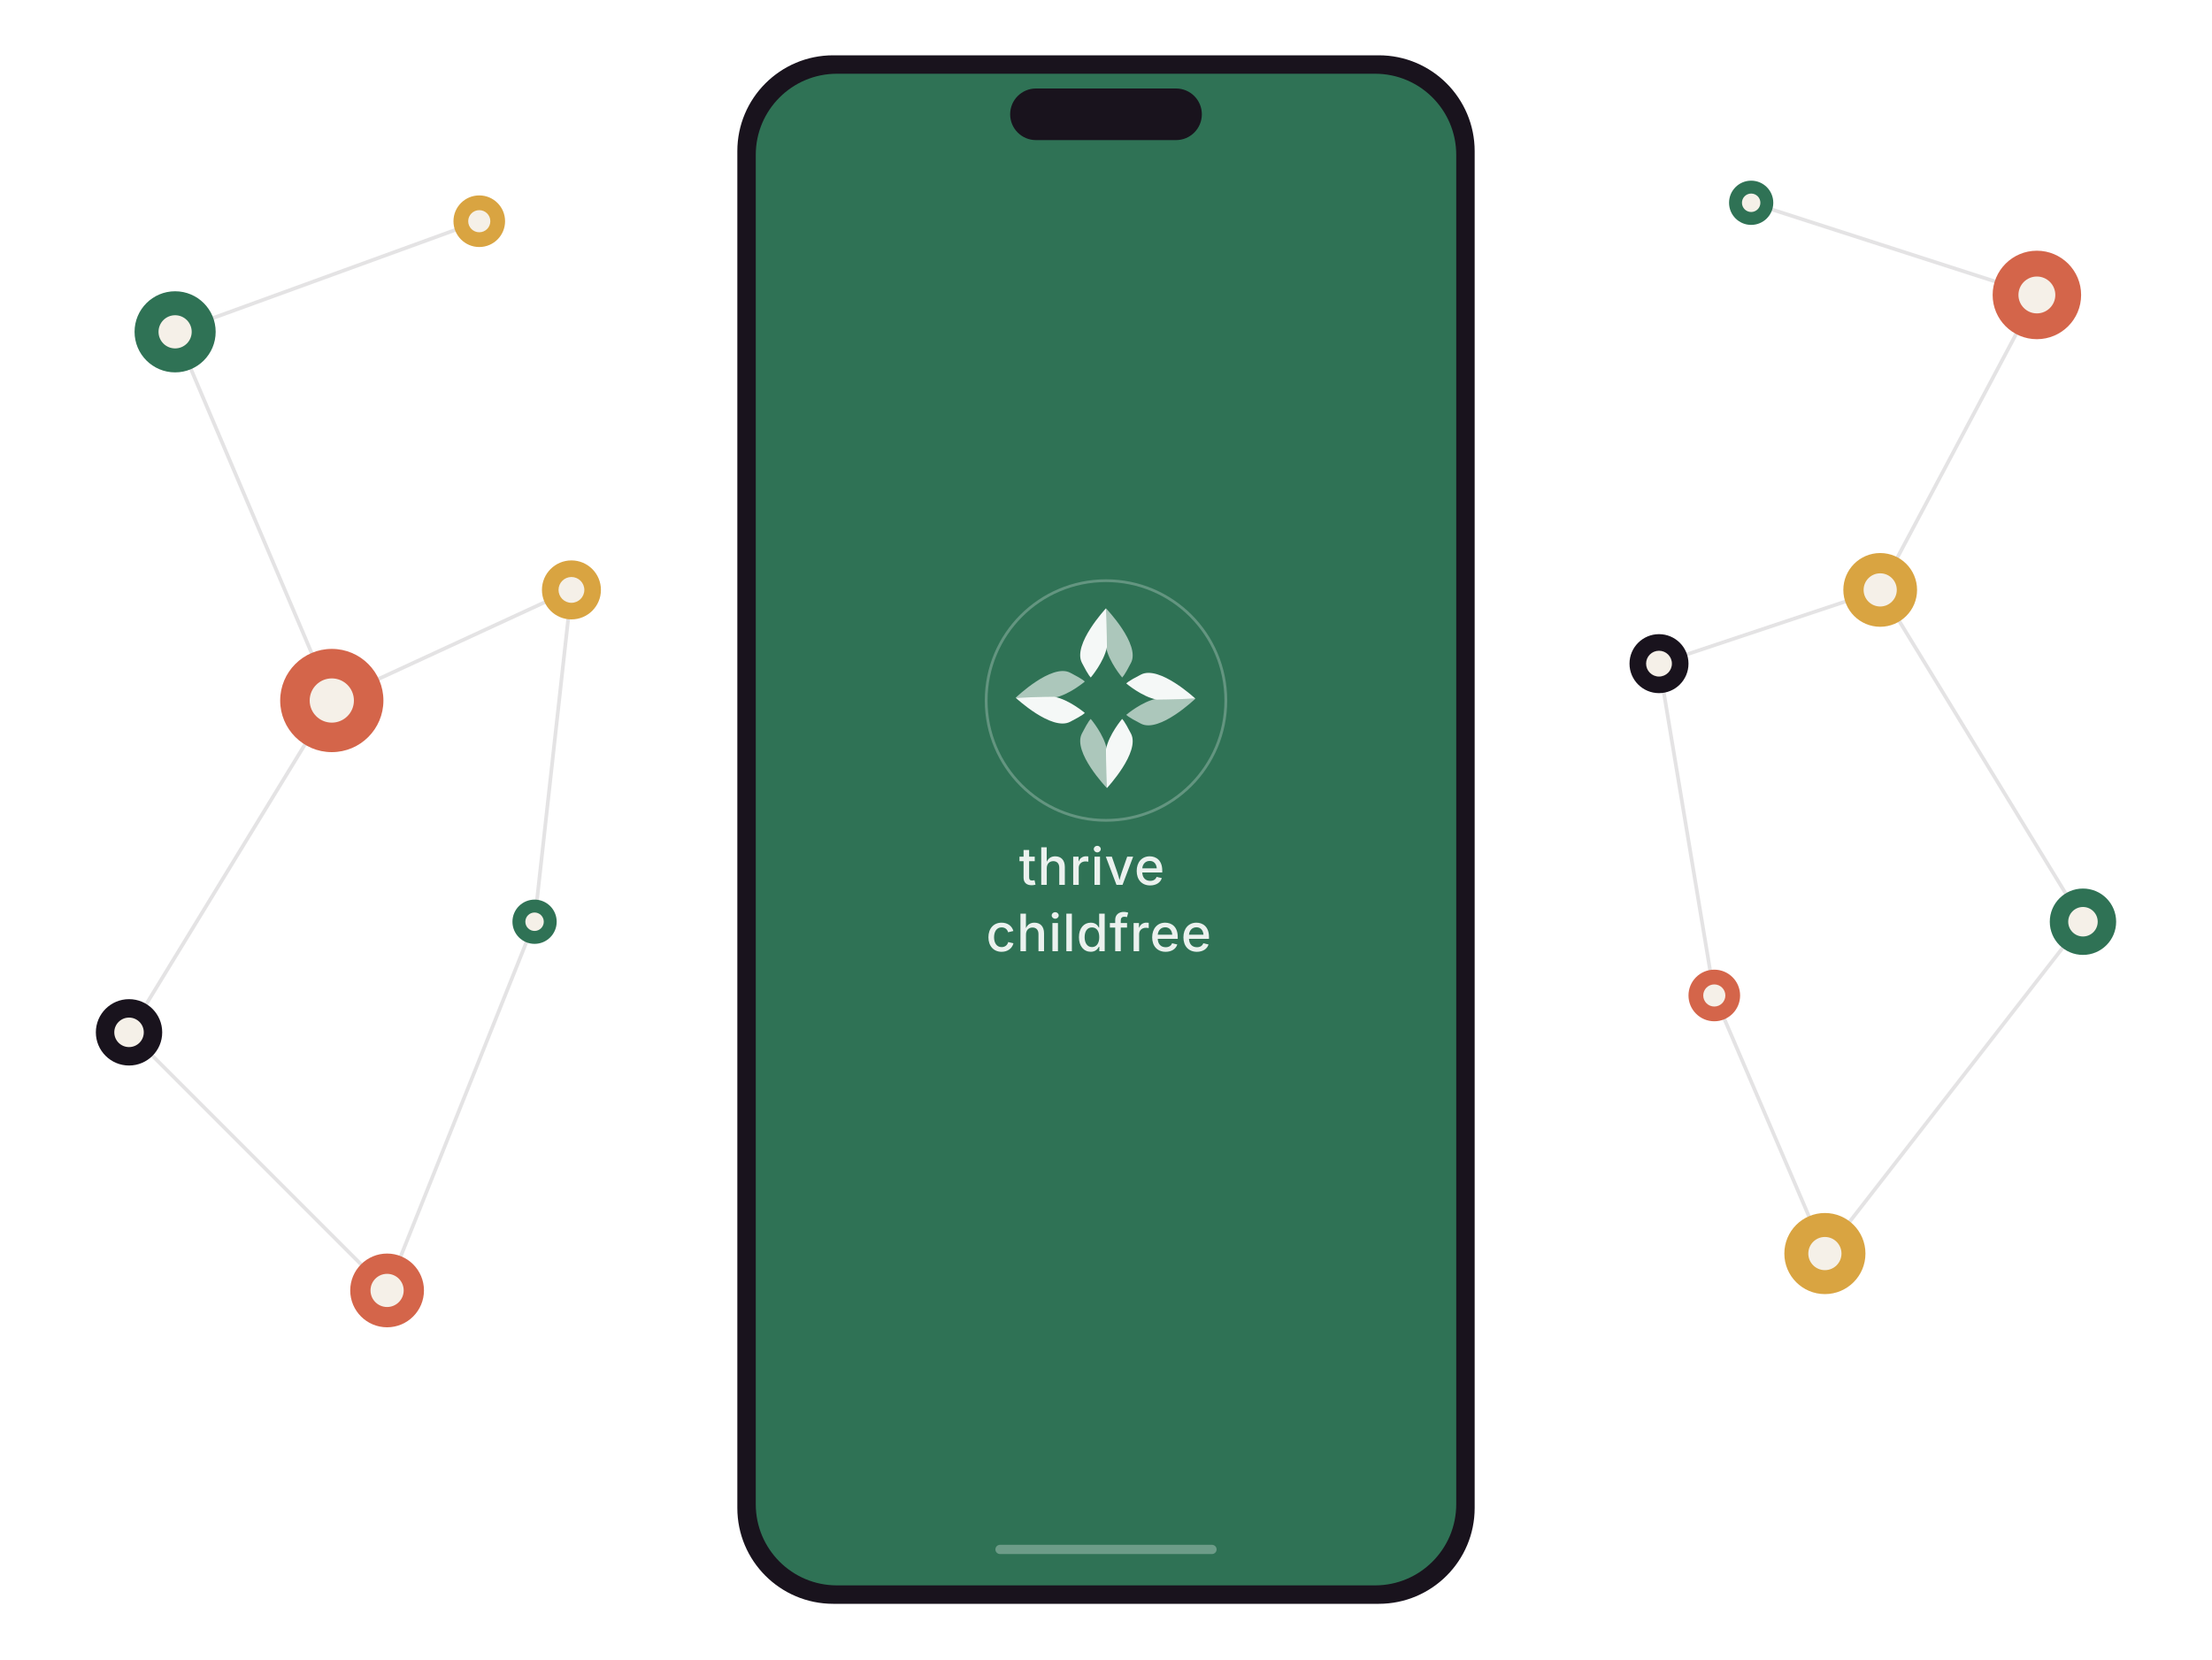
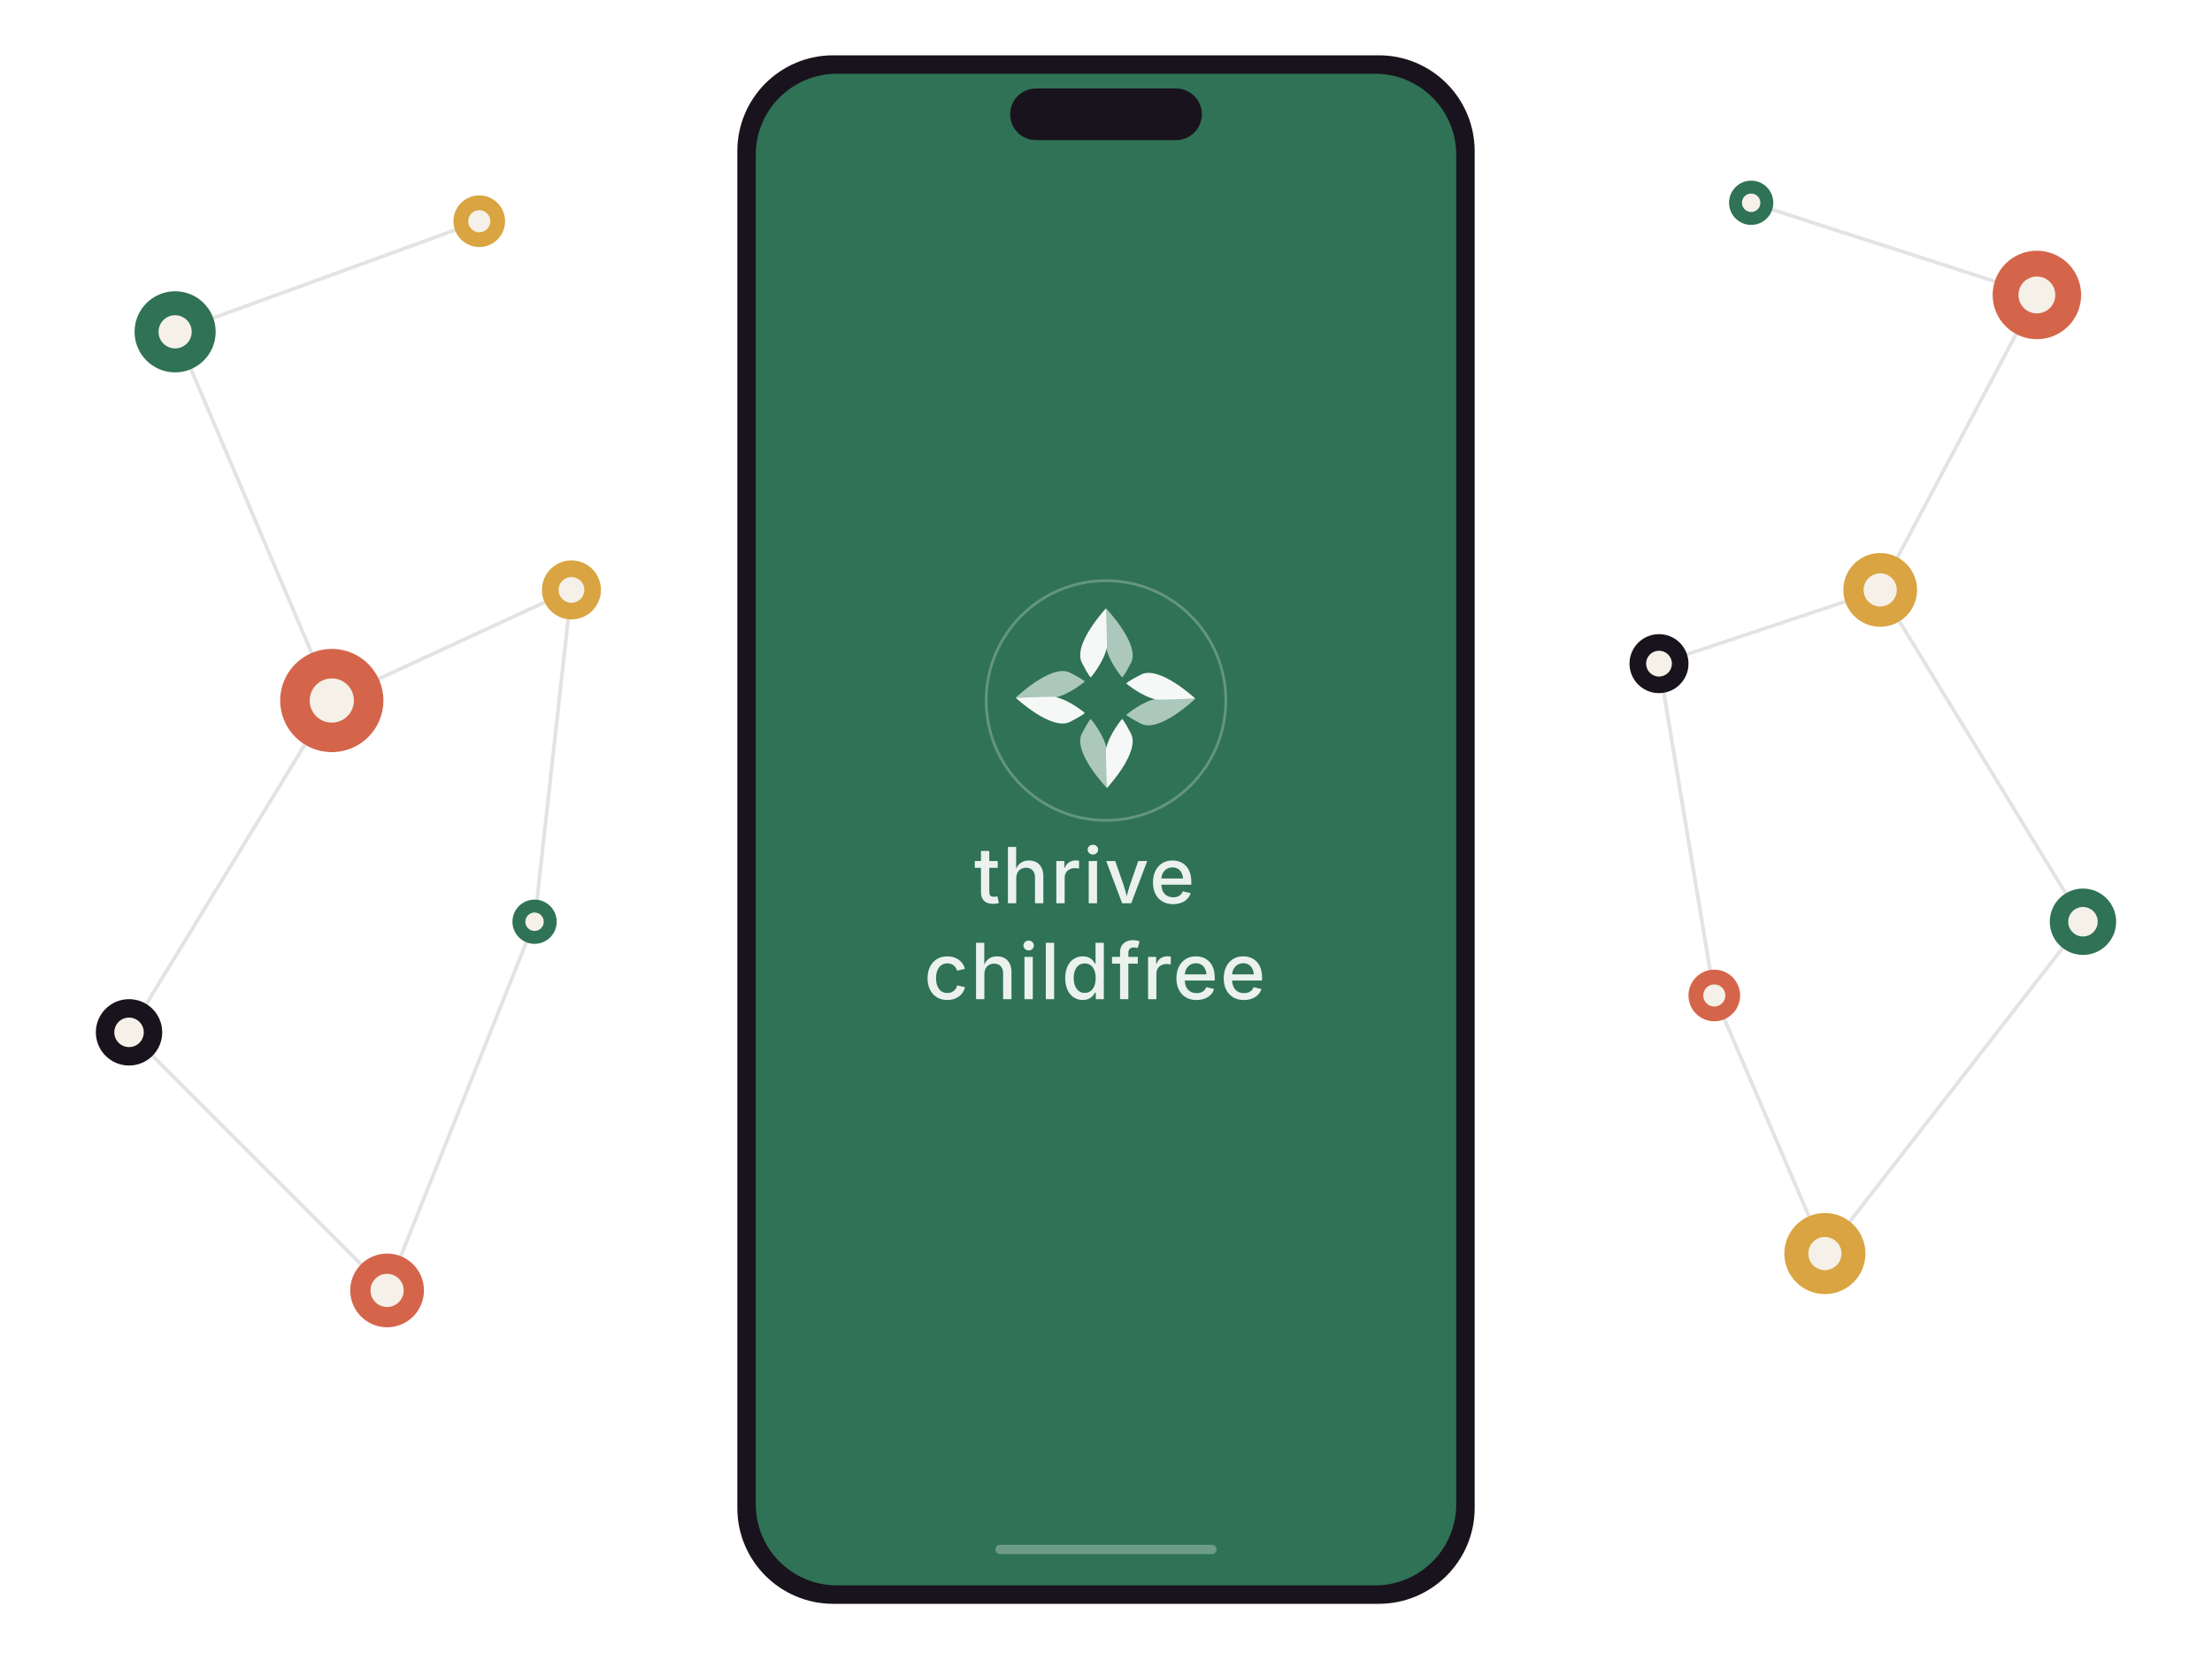
<svg xmlns="http://www.w3.org/2000/svg" width="1200" height="900" viewBox="0 0 1200 900" fill="none">
  <g stroke="#19131D" stroke-width="2" opacity="0.12">
    <line x1="95" y1="180" x2="180" y2="380" />
    <line x1="180" y1="380" x2="70" y2="560" />
    <line x1="180" y1="380" x2="310" y2="320" />
    <line x1="310" y1="320" x2="290" y2="500" />
    <line x1="70" y1="560" x2="210" y2="700" />
    <line x1="290" y1="500" x2="210" y2="700" />
    <line x1="95" y1="180" x2="260" y2="120" />
    <line x1="1105" y1="160" x2="1020" y2="320" />
    <line x1="1020" y1="320" x2="1130" y2="500" />
    <line x1="1020" y1="320" x2="900" y2="360" />
    <line x1="900" y1="360" x2="930" y2="540" />
    <line x1="1130" y1="500" x2="990" y2="680" />
    <line x1="930" y1="540" x2="990" y2="680" />
    <line x1="1105" y1="160" x2="950" y2="110" />
  </g>
  <circle cx="95" cy="180" r="22" fill="#2F7255">
    <animate attributeName="r" values="22;25;22" dur="4s" begin="0s" repeatCount="indefinite" calcMode="spline" keySplines="0.4 0 0.6 1; 0.4 0 0.6 1" />
  </circle>
  <circle cx="95" cy="180" r="9" fill="#F5F0E8" />
  <circle cx="260" cy="120" r="14" fill="#D9A441">
    <animate attributeName="r" values="14;16;14" dur="5s" begin="1s" repeatCount="indefinite" calcMode="spline" keySplines="0.4 0 0.6 1; 0.4 0 0.6 1" />
  </circle>
  <circle cx="260" cy="120" r="6" fill="#F5F0E8" />
  <circle cx="180" cy="380" r="28" fill="#D4654A">
    <animate attributeName="r" values="28;32;28" dur="4.5s" begin="0.5s" repeatCount="indefinite" calcMode="spline" keySplines="0.4 0 0.6 1; 0.4 0 0.6 1" />
  </circle>
  <circle cx="180" cy="380" r="12" fill="#F5F0E8" />
  <circle cx="310" cy="320" r="16" fill="#D9A441" />
  <circle cx="310" cy="320" r="7" fill="#F5F0E8" />
  <circle cx="70" cy="560" r="18" fill="#19131D">
    <animate attributeName="r" values="18;21;18" dur="5s" begin="2s" repeatCount="indefinite" calcMode="spline" keySplines="0.4 0 0.6 1; 0.4 0 0.6 1" />
  </circle>
  <circle cx="70" cy="560" r="8" fill="#F5F0E8" />
  <circle cx="290" cy="500" r="12" fill="#2F7255" />
  <circle cx="290" cy="500" r="5" fill="#F5F0E8" />
  <circle cx="210" cy="700" r="20" fill="#D4654A">
    <animate attributeName="r" values="20;23;20" dur="4s" begin="1.5s" repeatCount="indefinite" calcMode="spline" keySplines="0.4 0 0.6 1; 0.4 0 0.6 1" />
  </circle>
  <circle cx="210" cy="700" r="9" fill="#F5F0E8" />
  <circle cx="1105" cy="160" r="24" fill="#D4654A">
    <animate attributeName="r" values="24;27;24" dur="4.5s" begin="0.8s" repeatCount="indefinite" calcMode="spline" keySplines="0.4 0 0.6 1; 0.4 0 0.6 1" />
  </circle>
  <circle cx="1105" cy="160" r="10" fill="#F5F0E8" />
  <circle cx="950" cy="110" r="12" fill="#2F7255" />
  <circle cx="950" cy="110" r="5" fill="#F5F0E8" />
  <circle cx="1020" cy="320" r="20" fill="#D9A441">
    <animate attributeName="r" values="20;23;20" dur="5s" begin="0.3s" repeatCount="indefinite" calcMode="spline" keySplines="0.4 0 0.6 1; 0.4 0 0.6 1" />
  </circle>
  <circle cx="1020" cy="320" r="9" fill="#F5F0E8" />
  <circle cx="900" cy="360" r="16" fill="#19131D" />
  <circle cx="900" cy="360" r="7" fill="#F5F0E8" />
  <circle cx="1130" cy="500" r="18" fill="#2F7255">
    <animate attributeName="r" values="18;21;18" dur="4s" begin="1.2s" repeatCount="indefinite" calcMode="spline" keySplines="0.4 0 0.6 1; 0.4 0 0.6 1" />
  </circle>
  <circle cx="1130" cy="500" r="8" fill="#F5F0E8" />
  <circle cx="930" cy="540" r="14" fill="#D4654A" />
  <circle cx="930" cy="540" r="6" fill="#F5F0E8" />
  <circle cx="990" cy="680" r="22" fill="#D9A441">
    <animate attributeName="r" values="22;25;22" dur="4.5s" begin="2s" repeatCount="indefinite" calcMode="spline" keySplines="0.4 0 0.6 1; 0.4 0 0.6 1" />
  </circle>
  <circle cx="990" cy="680" r="9" fill="#F5F0E8" />
  <circle cx="180" cy="380" r="28" fill="none" stroke="#D4654A" stroke-width="1.5" opacity="0">
    <animate attributeName="r" values="28;50;28" dur="3s" begin="0.5s" repeatCount="indefinite" />
    <animate attributeName="opacity" values="0.4;0;0.4" dur="3s" begin="0.5s" repeatCount="indefinite" />
  </circle>
  <circle cx="1020" cy="320" r="20" fill="none" stroke="#D9A441" stroke-width="1.5" opacity="0">
    <animate attributeName="r" values="20;42;20" dur="3s" begin="2s" repeatCount="indefinite" />
    <animate attributeName="opacity" values="0.4;0;0.4" dur="3s" begin="2s" repeatCount="indefinite" />
  </circle>
  <g transform="translate(400, 30)">
    <rect x="0" y="0" width="400" height="840" rx="52" fill="#19131D" />
    <rect x="10" y="10" width="380" height="820" rx="44" fill="#2F7255" />
    <rect x="148" y="18" width="104" height="28" rx="14" fill="#19131D" />
    <g transform="translate(151, 300) scale(1)">
      <path d="M48.985 0C48.985 0 49.486 15.5 49.486 21C47.986 29 40.747 37.498 40.747 37.498C40.747 37.498 39.747 36.998 35.909 29.5C30.785 19.491 48.985 0 48.985 0Z" fill="rgba(255,255,255,0.95)" />
      <path d="M48.985 0C48.985 0 49.013 15.5 49.013 21C50.513 29 57.752 37.498 57.752 37.498C57.752 37.498 58.752 36.998 62.59 29.5C67.714 19.491 48.985 0 48.985 0Z" fill="rgba(255,255,255,0.6)" />
      <path d="M0 48.492C0 48.492 15.5 47.991 21 47.992C29 49.492 37.498 56.73 37.498 56.73C37.498 56.73 36.998 57.73 29.5 61.569C19.491 66.692 0 48.492 0 48.492Z" fill="rgba(255,255,255,0.95)" />
      <path d="M0 48.492C0 48.492 15.5 48.465 21 48.464C29 46.964 37.498 39.726 37.498 39.726C37.498 39.726 36.998 38.726 29.5 34.887C19.491 29.764 0 48.492 0 48.492Z" fill="rgba(255,255,255,0.6)" />
      <path d="M49.492 97.498C49.492 97.498 48.991 81.998 48.992 76.498C50.492 68.498 57.73 60 57.73 60C57.73 60 58.73 60.5 62.569 67.998C67.692 78.007 49.492 97.498 49.492 97.498Z" fill="rgba(255,255,255,0.95)" />
      <path d="M49.492 97.498C49.492 97.498 49.465 81.998 49.464 76.498C47.964 68.498 40.726 60 40.726 60C40.726 60 39.726 60.5 35.887 67.998C30.764 78.007 49.492 97.498 49.492 97.498Z" fill="rgba(255,255,255,0.6)" />
      <path d="M97.498 48.985C97.498 48.985 81.998 49.486 76.498 49.486C68.498 47.986 60 40.747 60 40.747C60 40.747 60.5 39.747 67.998 35.909C78.007 30.785 97.498 48.985 97.498 48.985Z" fill="rgba(255,255,255,0.95)" />
      <path d="M97.498 48.985C97.498 48.985 81.998 49.013 76.498 49.013C68.498 50.513 60 57.752 60 57.752C60 57.752 60.5 58.752 67.998 62.59C78.007 67.714 97.498 48.985 97.498 48.985Z" fill="rgba(255,255,255,0.6)" />
    </g>
    <circle cx="200" cy="350" r="65" fill="none" stroke="rgba(255,255,255,0.25)" stroke-width="1.5">
      <animate attributeName="r" values="65;90;65" dur="2.5s" repeatCount="indefinite" calcMode="spline" keySplines="0.4 0 0.6 1; 0.4 0 0.6 1" />
      <animate attributeName="opacity" values="0.25;0;0.25" dur="2.5s" repeatCount="indefinite" calcMode="spline" keySplines="0.4 0 0.6 1; 0.4 0 0.6 1" />
    </circle>
-     <g transform="translate(200, 450)">
-       <text text-anchor="middle" fill="rgba(255,255,255,0.9)" font-family="system-ui, -apple-system, sans-serif" font-size="28" font-weight="500" letter-spacing="0.5">
+     <g transform="translate(200, 460)">
+       <text text-anchor="middle" fill="rgba(255,255,255,0.9)" font-family="system-ui, -apple-system, sans-serif" font-size="42" font-weight="500" letter-spacing="1">
        <tspan x="0" dy="0" opacity="0">thrive
          <animate attributeName="opacity" values="0;1;1" dur="1.5s" begin="0.5s" fill="freeze" />
        </tspan>
-         <tspan x="0" dy="36" opacity="0">childfree
+         <tspan x="0" dy="52" opacity="0">childfree
          <animate attributeName="opacity" values="0;1;1" dur="1.5s" begin="1s" fill="freeze" />
        </tspan>
      </text>
    </g>
    <rect x="140" y="808" width="120" height="5" rx="2.5" fill="rgba(255,255,255,0.3)" />
  </g>
</svg>
